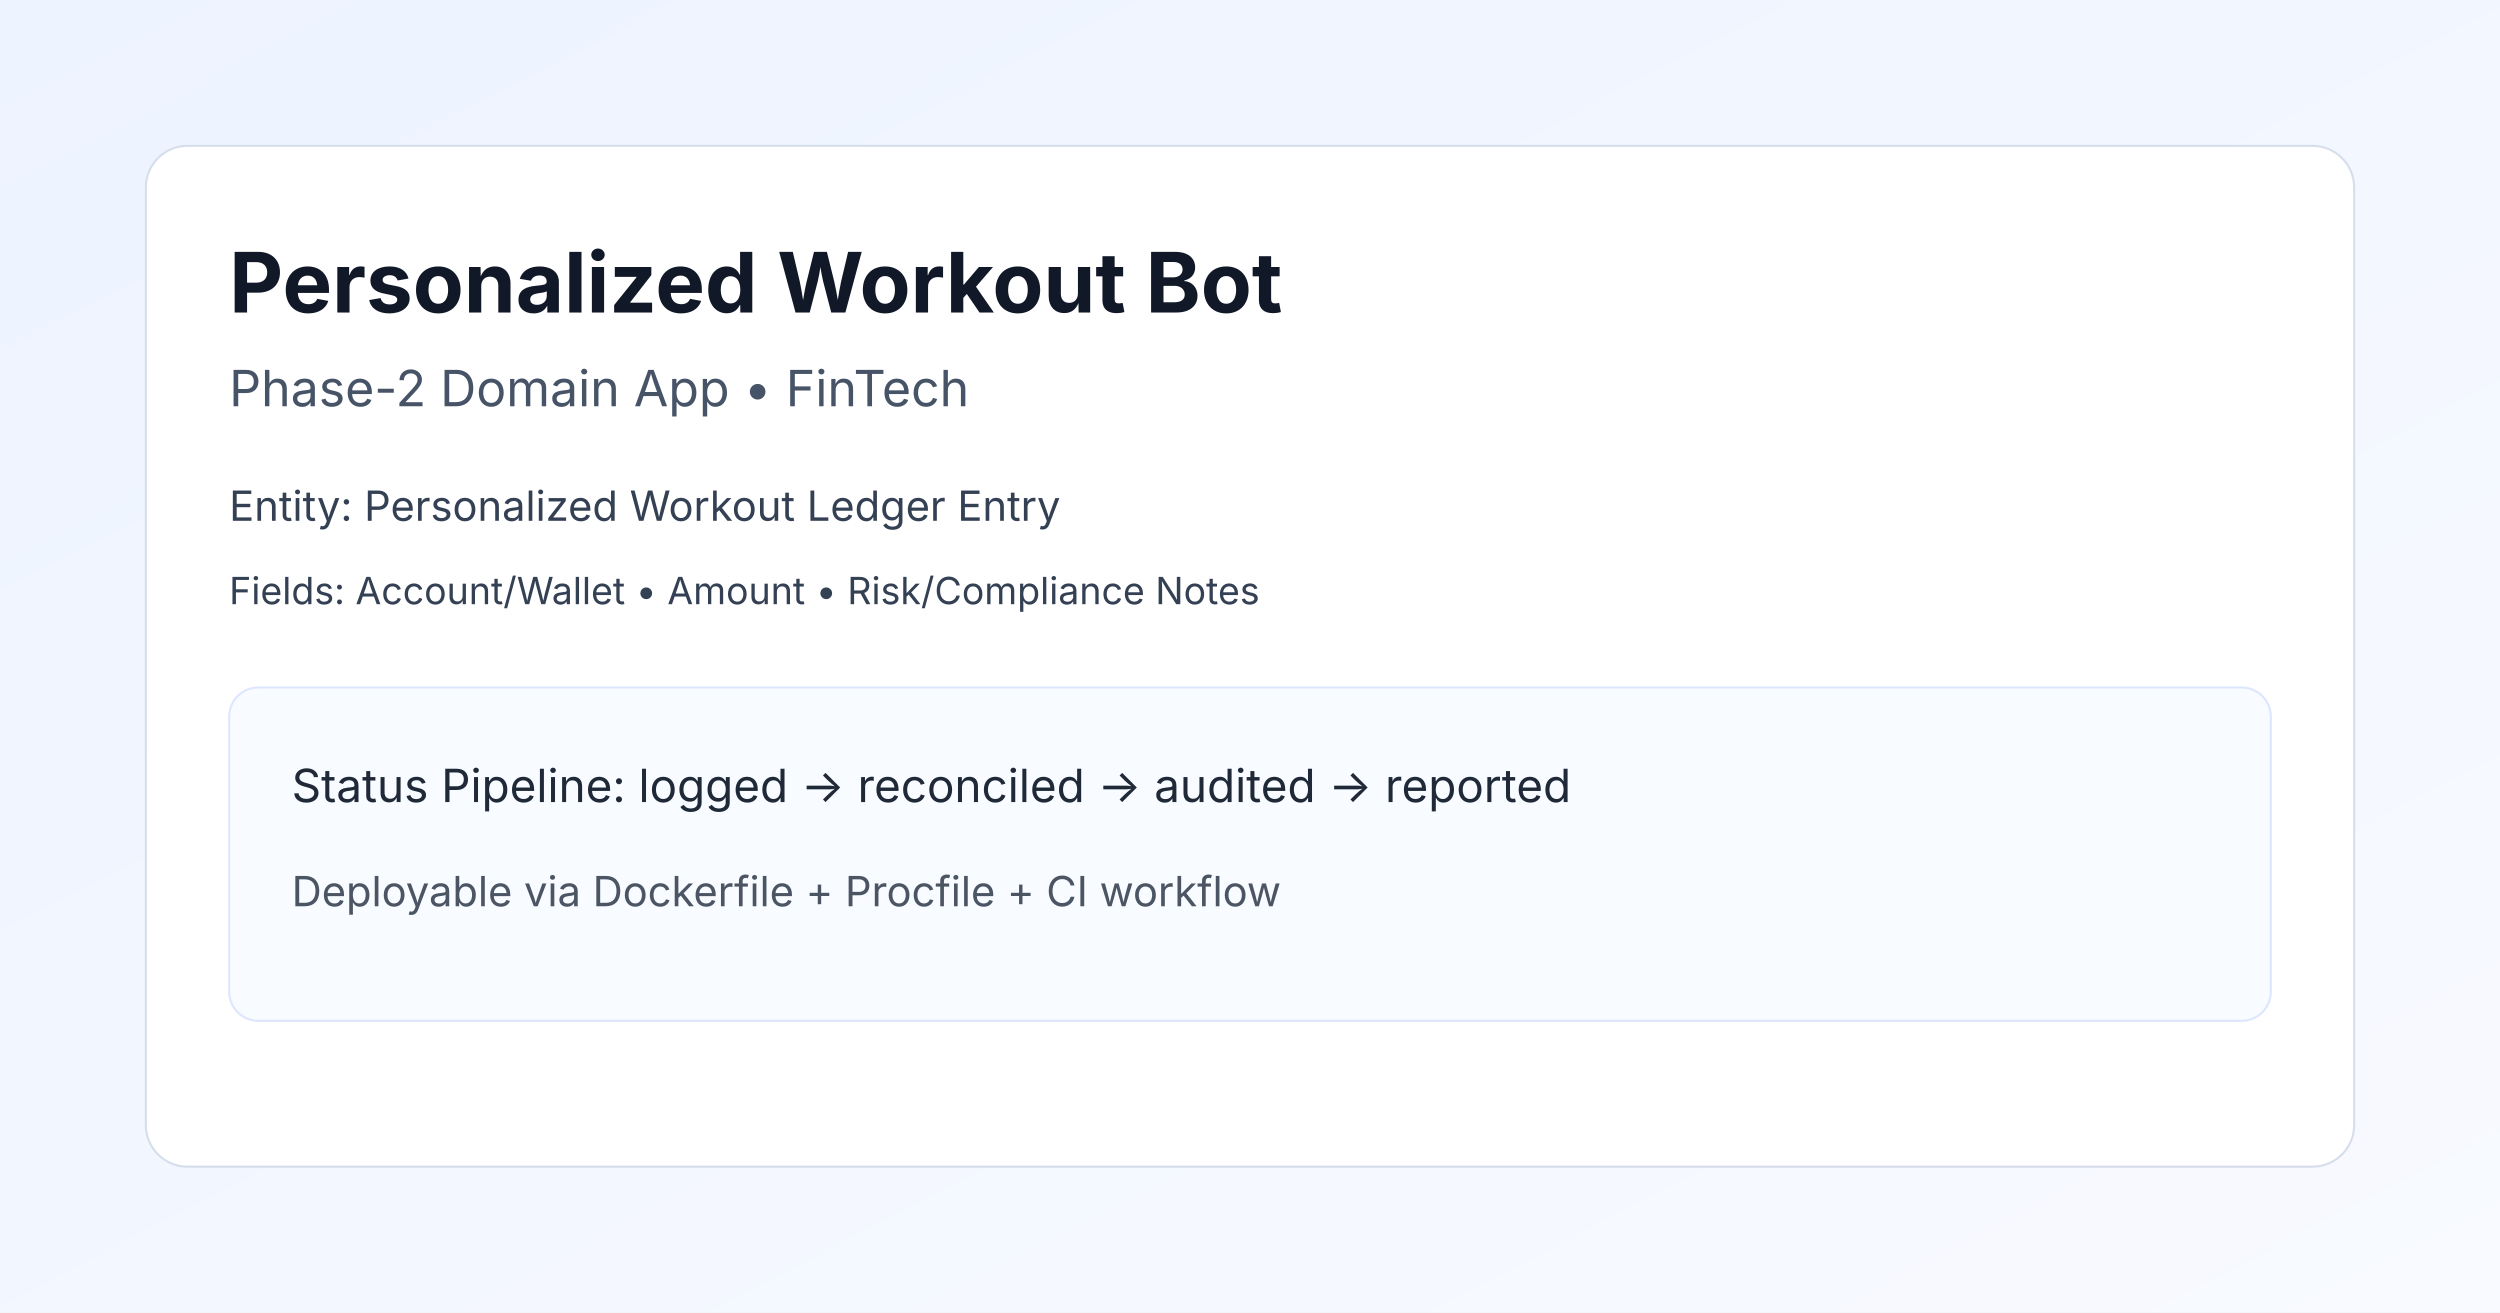
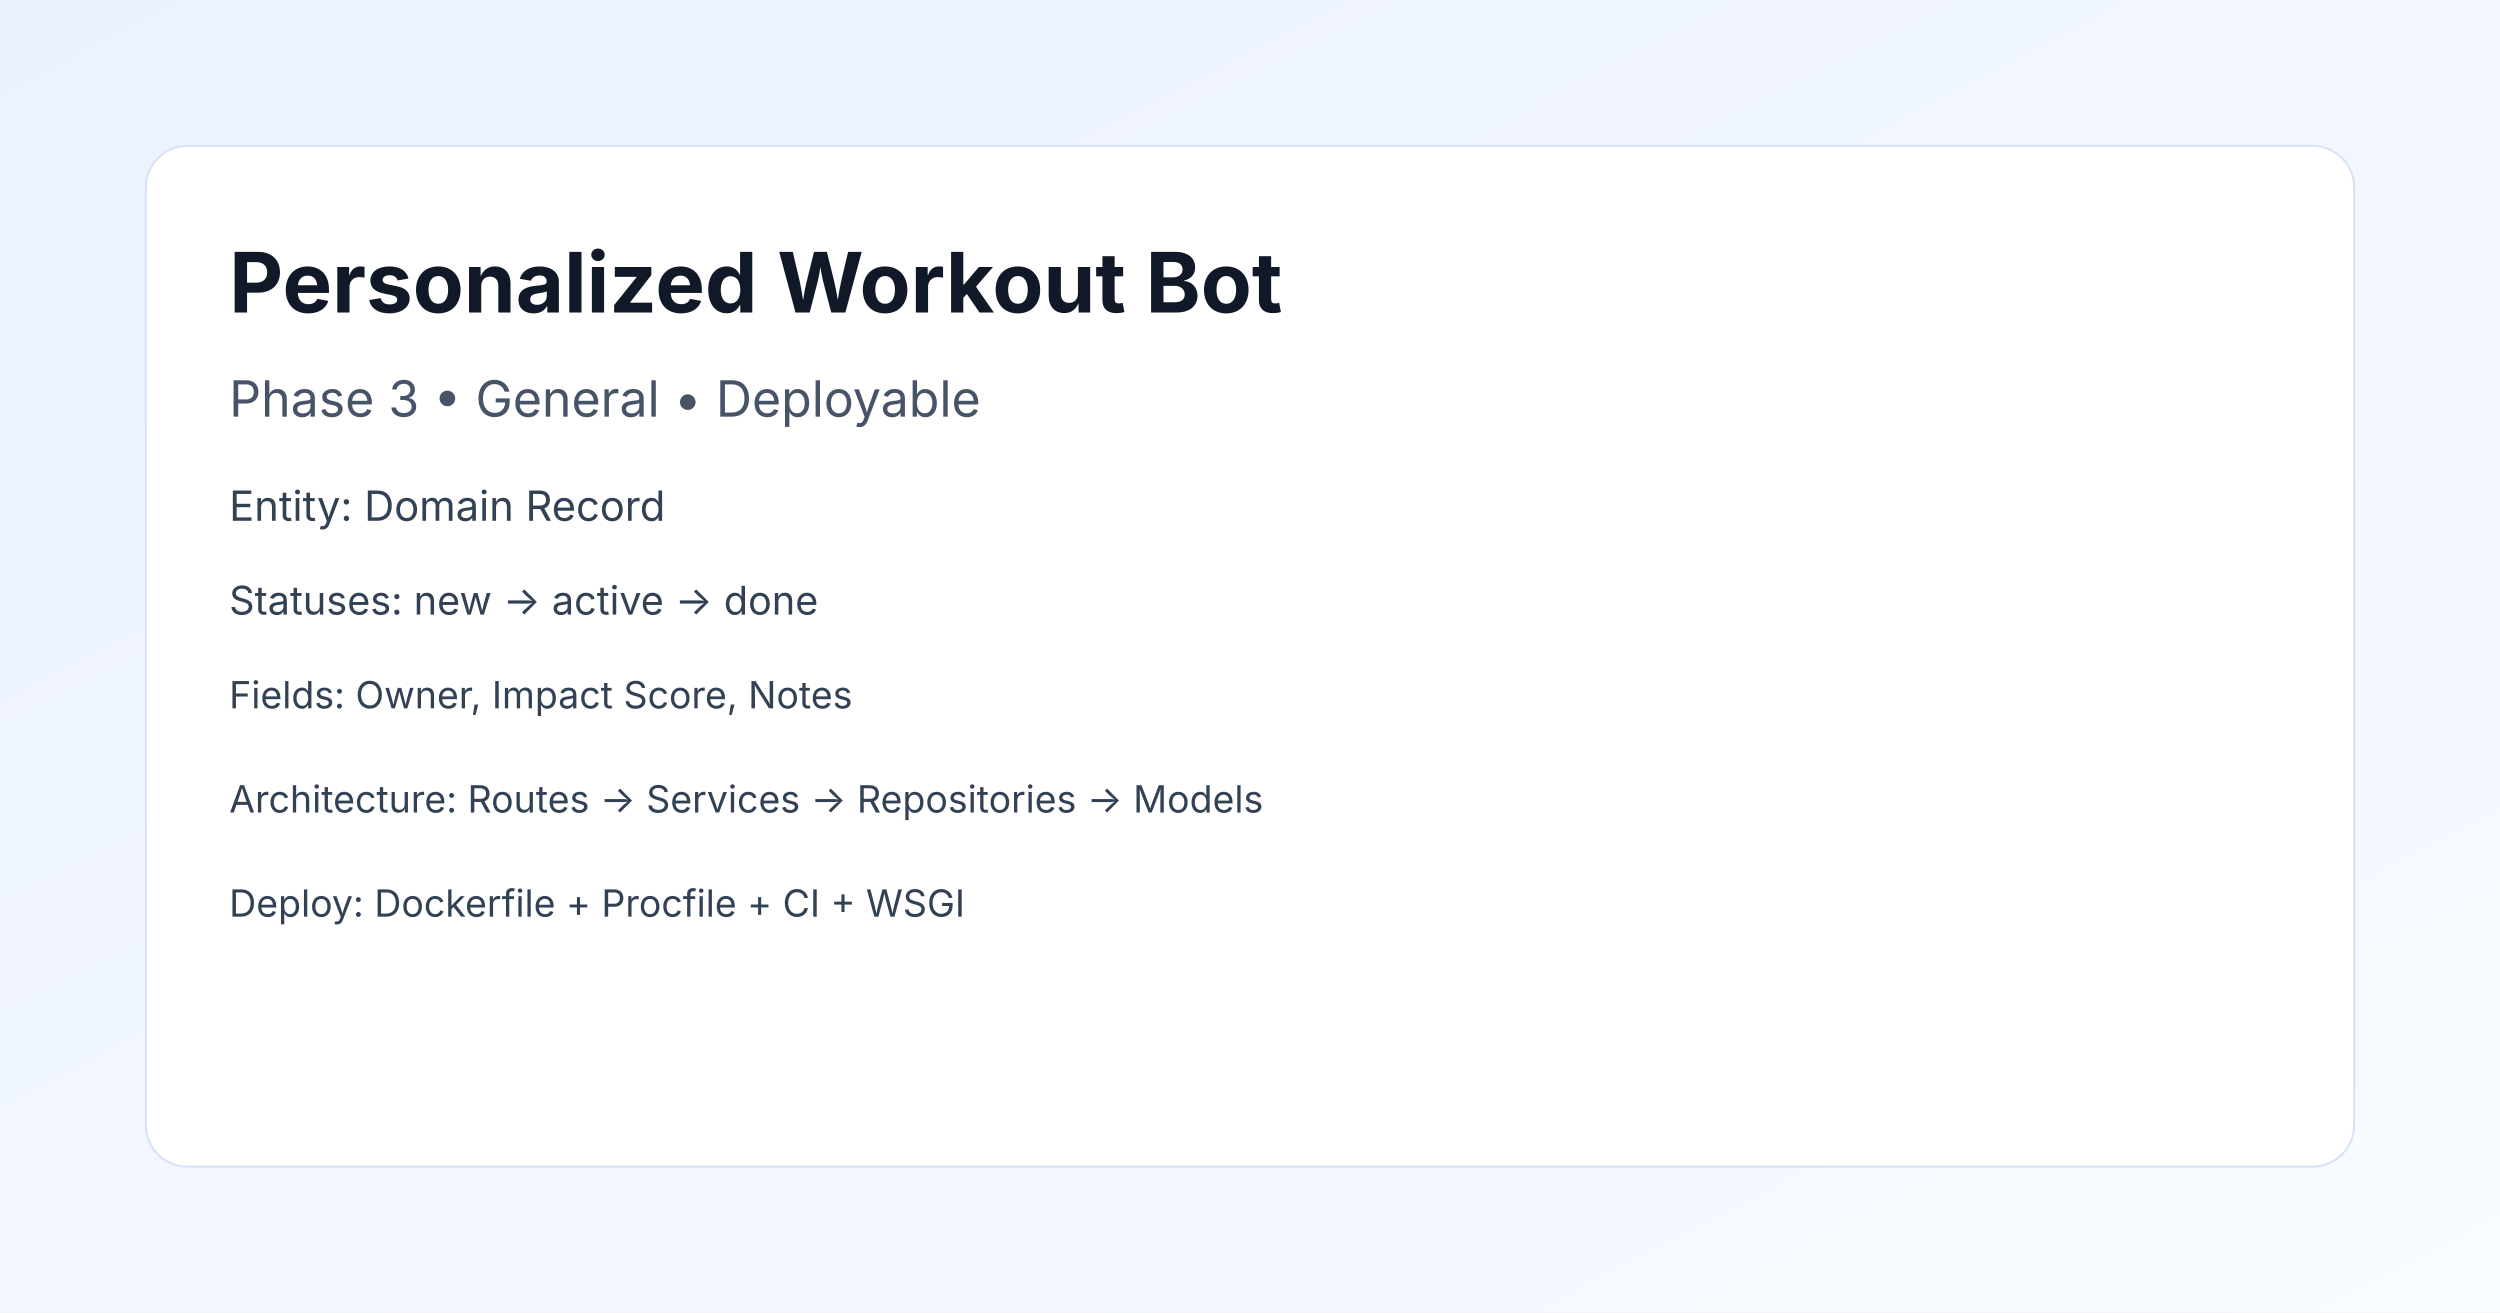
<svg xmlns="http://www.w3.org/2000/svg" width="1200" height="630" viewBox="0 0 1200 630">
  <defs>
    <linearGradient id="bg" x1="0" y1="0" x2="1" y2="1">
-       <stop offset="0%" stop-color="#edf3ff" />
-       <stop offset="100%" stop-color="#f8faff" />
+       <stop offset="0%" stop-color="#ebf2ff" />
+       <stop offset="100%" stop-color="#f8fbff" />
    </linearGradient>
  </defs>
  <rect width="1200" height="630" fill="url(#bg)" />
-   <rect x="70" y="70" width="1060" height="490" rx="20" fill="#fff" stroke="#d6ddeb" />
+   <rect x="70" y="70" width="1060" height="490" rx="20" fill="#ffffff" stroke="#d8e2f7" />
  <text x="110" y="150" font-size="40" font-family="Inter, Arial" fill="#111827" font-weight="700">Personalized Workout Bot</text>
-   <text x="110" y="195" font-size="24" font-family="Inter, Arial" fill="#475467">Phase-2 Domain App • FinTech</text>
-   <text x="110" y="250" font-size="20" font-family="Inter, Arial" fill="#344054">Entity: Personalized Workout Ledger Entry</text>
-   <text x="110" y="290" font-size="18" font-family="Inter, Arial" fill="#344054">Fields: Account/Wallet • Amount • Risk/Compliance Notes</text>
-   <rect x="110" y="330" width="980" height="160" rx="14" fill="#f8fbff" stroke="#dde6ff" />
-   <text x="140" y="385" font-size="22" font-family="Inter, Arial" fill="#1f2937">Status Pipeline: logged → reconciled → audited → reported</text>
-   <text x="140" y="435" font-size="20" font-family="Inter, Arial" fill="#4b5563">Deployable via Dockerfile + Procfile + CI workflow</text>
+   <text x="110" y="200" font-size="24" font-family="Inter, Arial" fill="#475467">Phase 3 • General • Deployable</text>
+   <text x="110" y="250" font-size="20" font-family="Inter, Arial" fill="#334155">Entity: Domain Record</text>
+   <text x="110" y="295" font-size="19" font-family="Inter, Arial" fill="#334155">Statuses: new → active → done</text>
+   <text x="110" y="340" font-size="18" font-family="Inter, Arial" fill="#334155">Fields: Owner, Impact Score, Notes</text>
+   <text x="110" y="390" font-size="18" font-family="Inter, Arial" fill="#334155">Architecture: Routes → Services → Repositories → Models</text>
+   <text x="110" y="440" font-size="18" font-family="Inter, Arial" fill="#334155">Deploy: Dockerfile + Procfile + CI + WSGI</text>
</svg>
